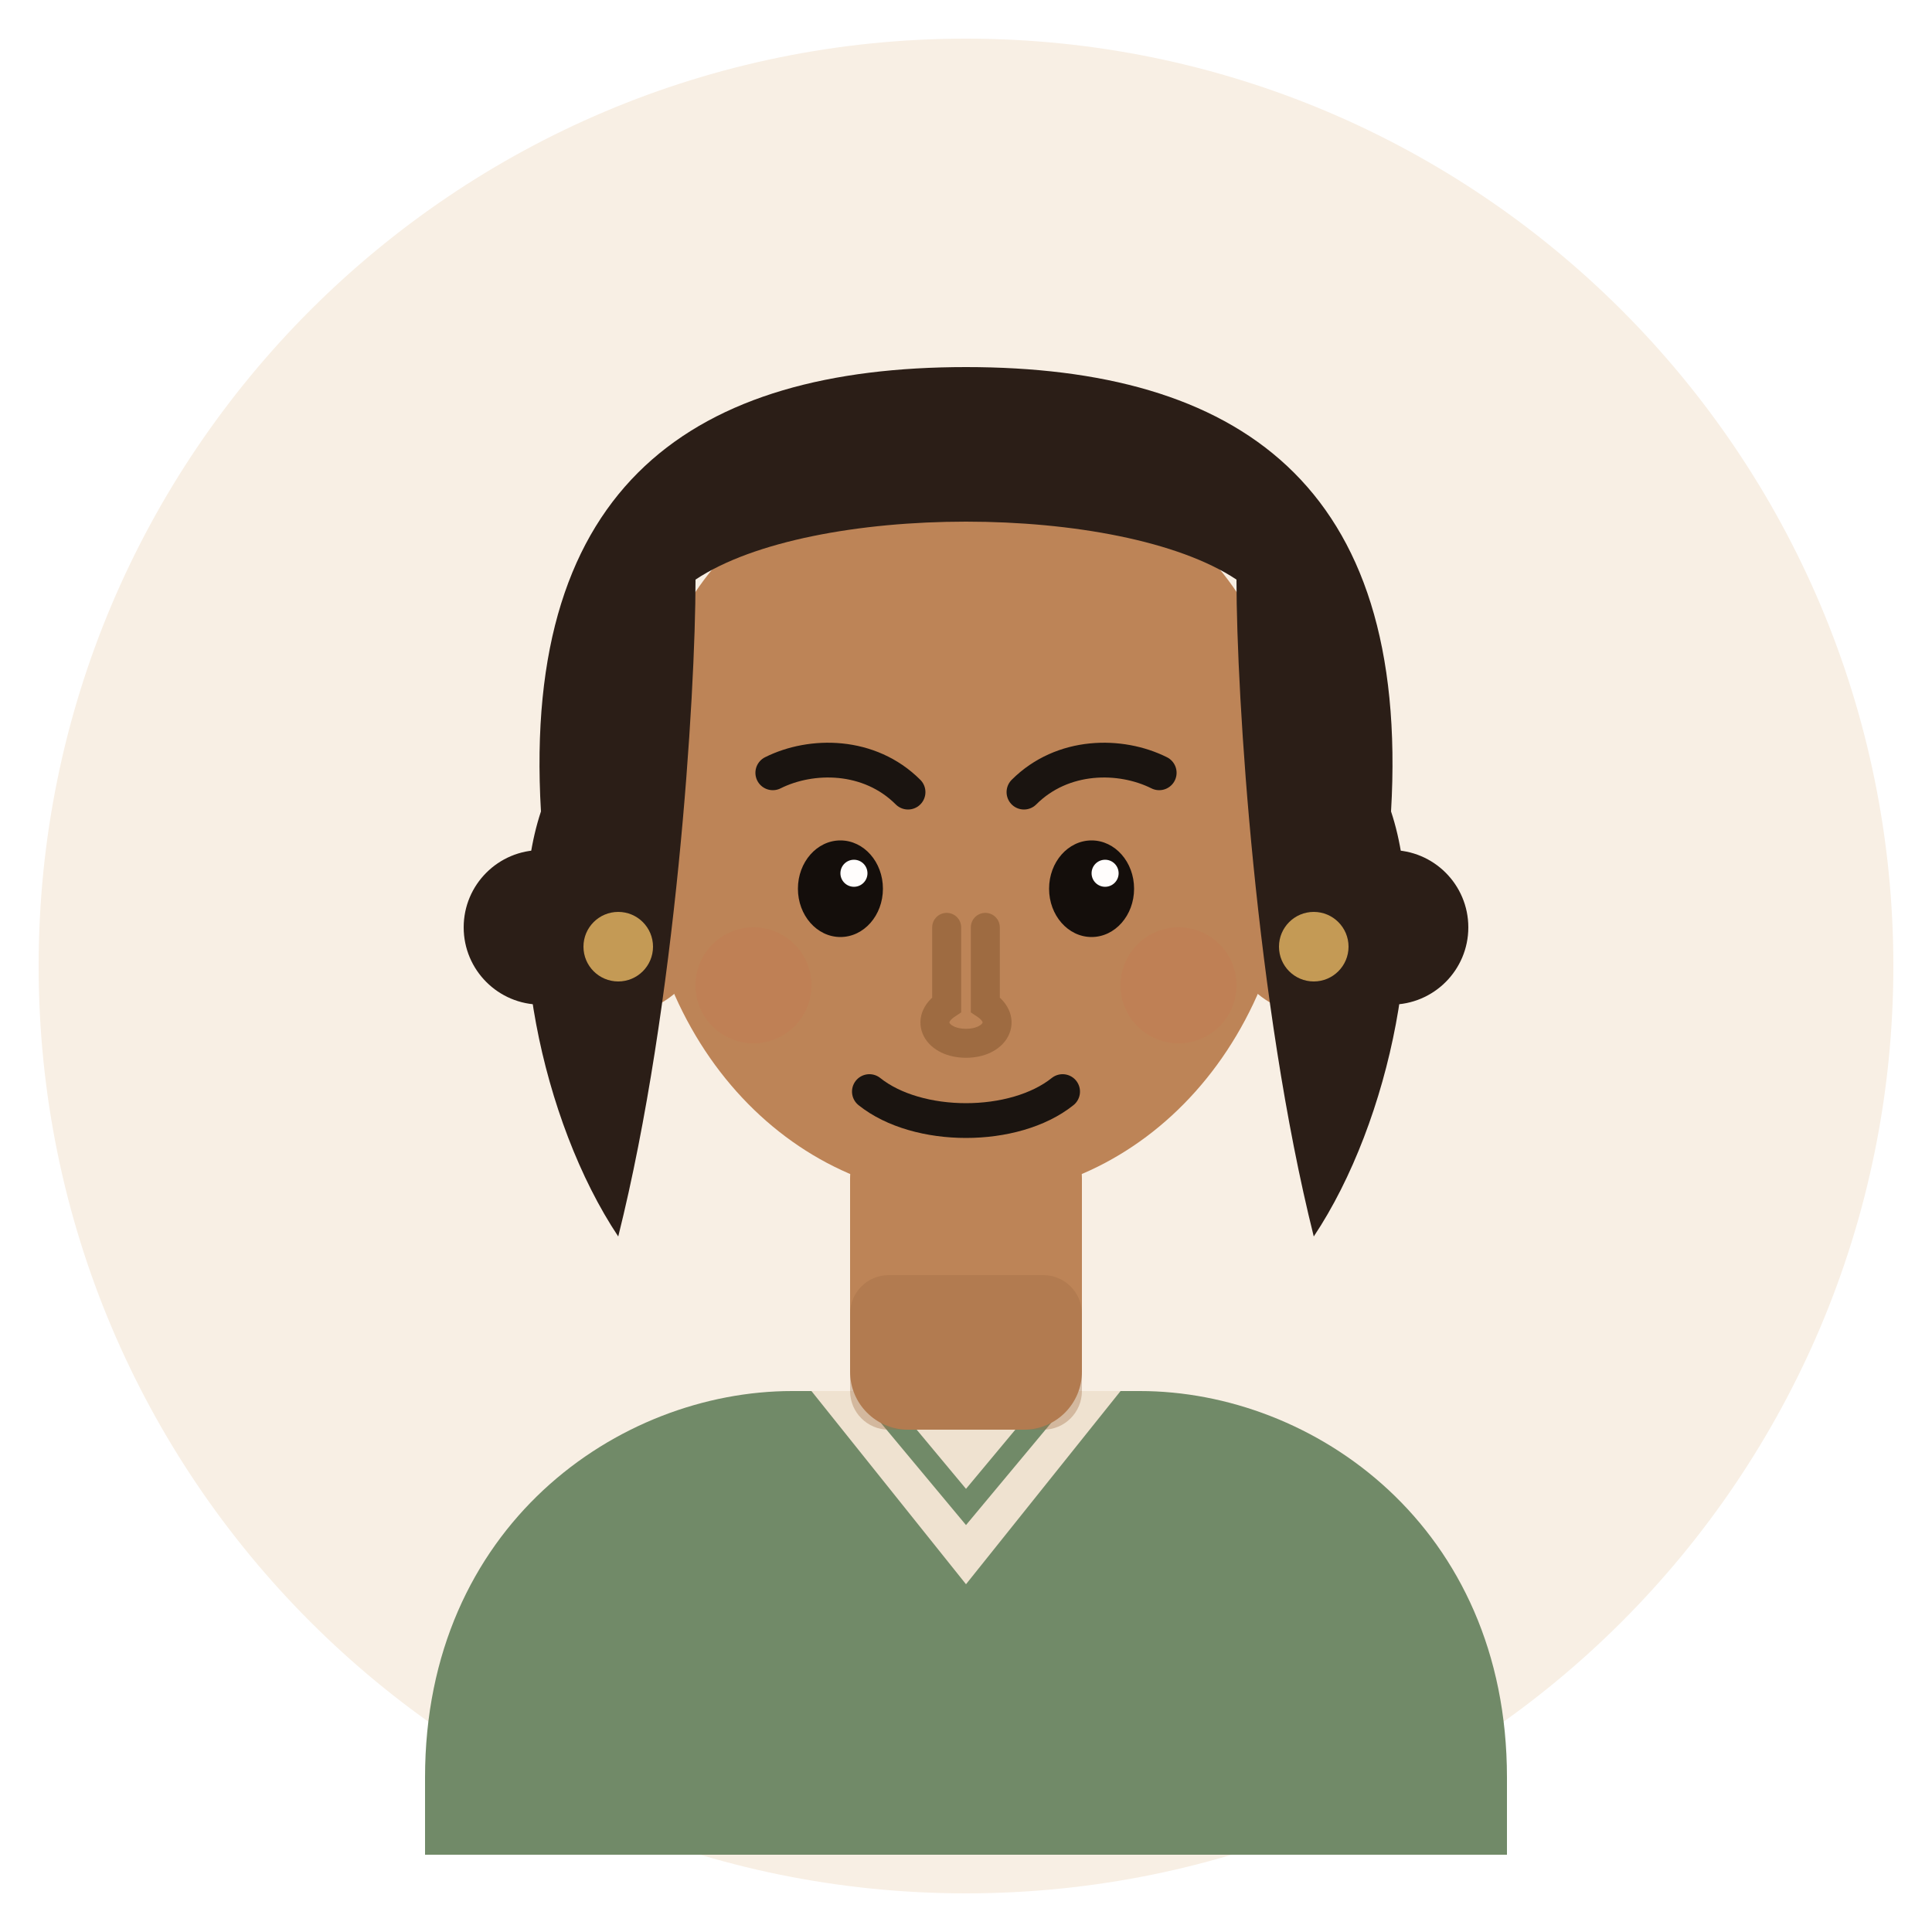
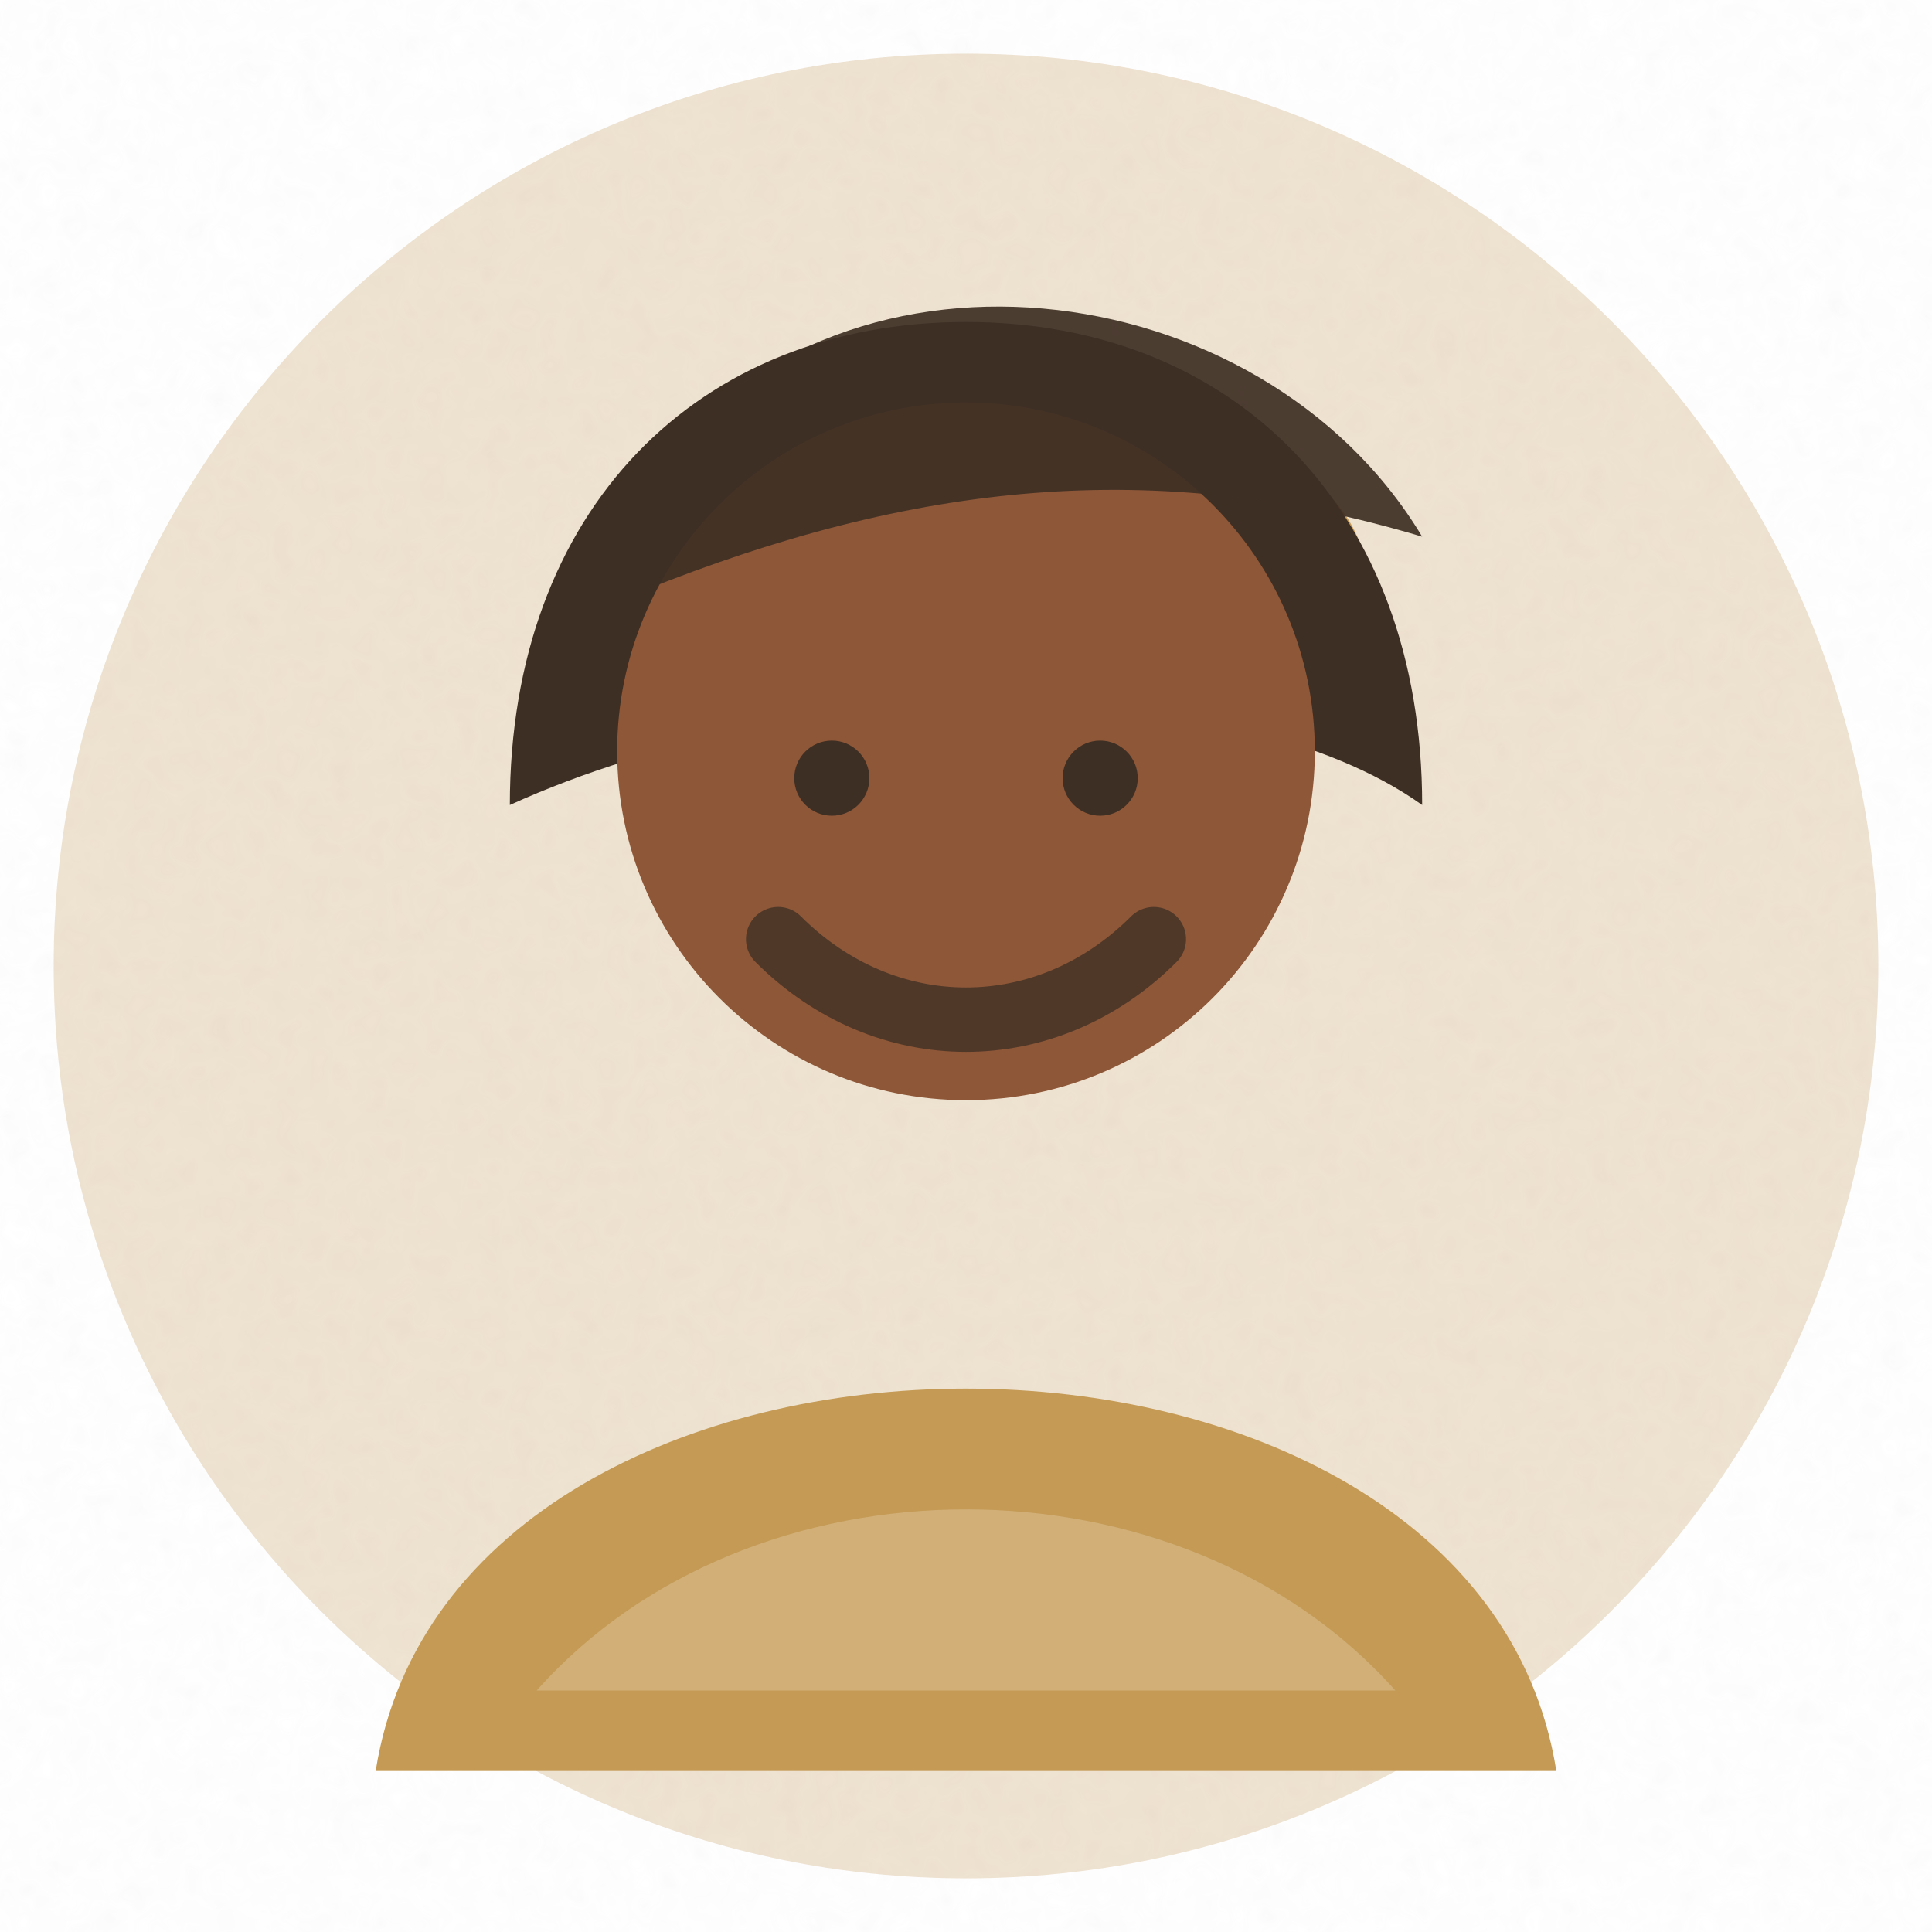
- <svg xmlns="http://www.w3.org/2000/svg" viewBox="0 0 100 100" fill="none">
-   <circle cx="50" cy="50" r="48" fill="#F8EFE4" />
-   <path d="M22 92C22 79 32 72 41 72H59C68 72 78 79 78 92V96H22V92Z" fill="#718A68" />
-   <path d="M42 72L50 82L58 72H42Z" fill="#EFE2D0" />
-   <path d="M45 72L50 78L55 72" stroke="#718A68" stroke-width="1.2" stroke-linecap="round" fill="none" />
-   <rect x="44" y="58" width="12" height="16" rx="3" fill="#BD8457" />
-   <rect x="44" y="66" width="12" height="8" rx="2" fill="#9E6B41" opacity="0.35" />
-   <circle cx="32" cy="48" r="4.5" fill="#BD8457" />
-   <circle cx="32" cy="48" r="2.2" fill="#9E6B41" opacity="0.4" />
-   <circle cx="68" cy="48" r="4.5" fill="#BD8457" />
-   <circle cx="68" cy="48" r="2.2" fill="#9E6B41" opacity="0.4" />
-   <path d="M33 42C33 30 40 24 50 24C60 24 67 30 67 42C67 54 59 62 50 62C41 62 33 54 33 42Z" fill="#BD8457" />
-   <path d="M40 40C42 39 45 39 47 41" stroke="#1A1410" stroke-width="1.8" stroke-linecap="round" />
-   <path d="M60 40C58 39 55 39 53 41" stroke="#1A1410" stroke-width="1.8" stroke-linecap="round" />
-   <ellipse cx="43.5" cy="46" rx="2.2" ry="2.5" fill="#140E0B" />
-   <circle cx="44.2" cy="45.2" r="0.7" fill="#FFFDFC" />
-   <ellipse cx="56.5" cy="46" rx="2.2" ry="2.5" fill="#140E0B" />
-   <circle cx="57.2" cy="45.2" r="0.7" fill="#FFFDFC" />
-   <path d="M49 48V52C47.8 52.8 48.5 54 50 54C51.5 54 52.2 52.8 51 52V48" stroke="#9E6B41" stroke-width="1.5" stroke-linecap="round" fill="none" />
-   <path d="M45 56.5C47.5 58.5 52.5 58.5 55 56.5" stroke="#1A1410" stroke-width="1.8" stroke-linecap="round" fill="none" />
-   <circle cx="39" cy="51" r="3" fill="#C96F4A" opacity="0.2" />
-   <circle cx="61" cy="51" r="3" fill="#C96F4A" opacity="0.2" />
-   <path d="M28 42C27 25 36 19 50 19C64 19 73 25 72 42C74 48 72 58 68 64C65 52 64 36 64 30C58 26 42 26 36 30C36 36 35 52 32 64C28 58 26 48 28 42Z" fill="#2B1E17" />
-   <circle cx="28" cy="48" r="4" fill="#2B1E17" />
-   <circle cx="72" cy="48" r="4" fill="#2B1E17" />
-   <circle cx="32" cy="49" r="1.8" fill="#C49A55" />
-   <circle cx="68" cy="49" r="1.8" fill="#C49A55" />
+ <svg xmlns="http://www.w3.org/2000/svg" width="128" height="128" viewBox="0 0 72 72" role="img" aria-label="Avatar Eganyé 13">
+   <defs>
+     <filter id="paper">
+       <feTurbulence type="fractalNoise" baseFrequency=".9" numOctaves="2" />
+       <feColorMatrix type="saturate" values="0" />
+       <feComponentTransfer>
+         <feFuncA type="table" tableValues="0 .06" />
+       </feComponentTransfer>
+     </filter>
+   </defs>
+   <circle cx="36" cy="36" r="34" fill="#EFE2D0" />
+   <circle cx="36" cy="36" r="34" filter="url(#paper)" opacity=".8" />
+   <circle cx="46" cy="22" r="5" fill="#C49A55" />
+   <path d="M14 66c3-19 41-19 44 0" fill="#C49A55" />
+   <path d="M20 63c8-9 24-9 32 0" fill="#FFF9F0" opacity=".22" />
+   <path d="M19 30c0-11 7-18 17-18s17 7 17 18c-7-5-23-5-34 0z" fill="#3E2F24" />
+   <circle cx="36" cy="28" r="13" fill="#8E5738" />
+   <path d="M29 35c4 4 10 4 14 0" fill="none" stroke="#3E2F24" stroke-width="2.4" stroke-linecap="round" opacity=".78" />
+   <circle cx="31" cy="29" r="1.4" fill="#3E2F24" />
+   <circle cx="41" cy="29" r="1.4" fill="#3E2F24" />
+   <path d="M24 18c7-10 23-8 29 2-10-3-19-2-29 2z" fill="#3E2F24" opacity=".92" />
</svg>
